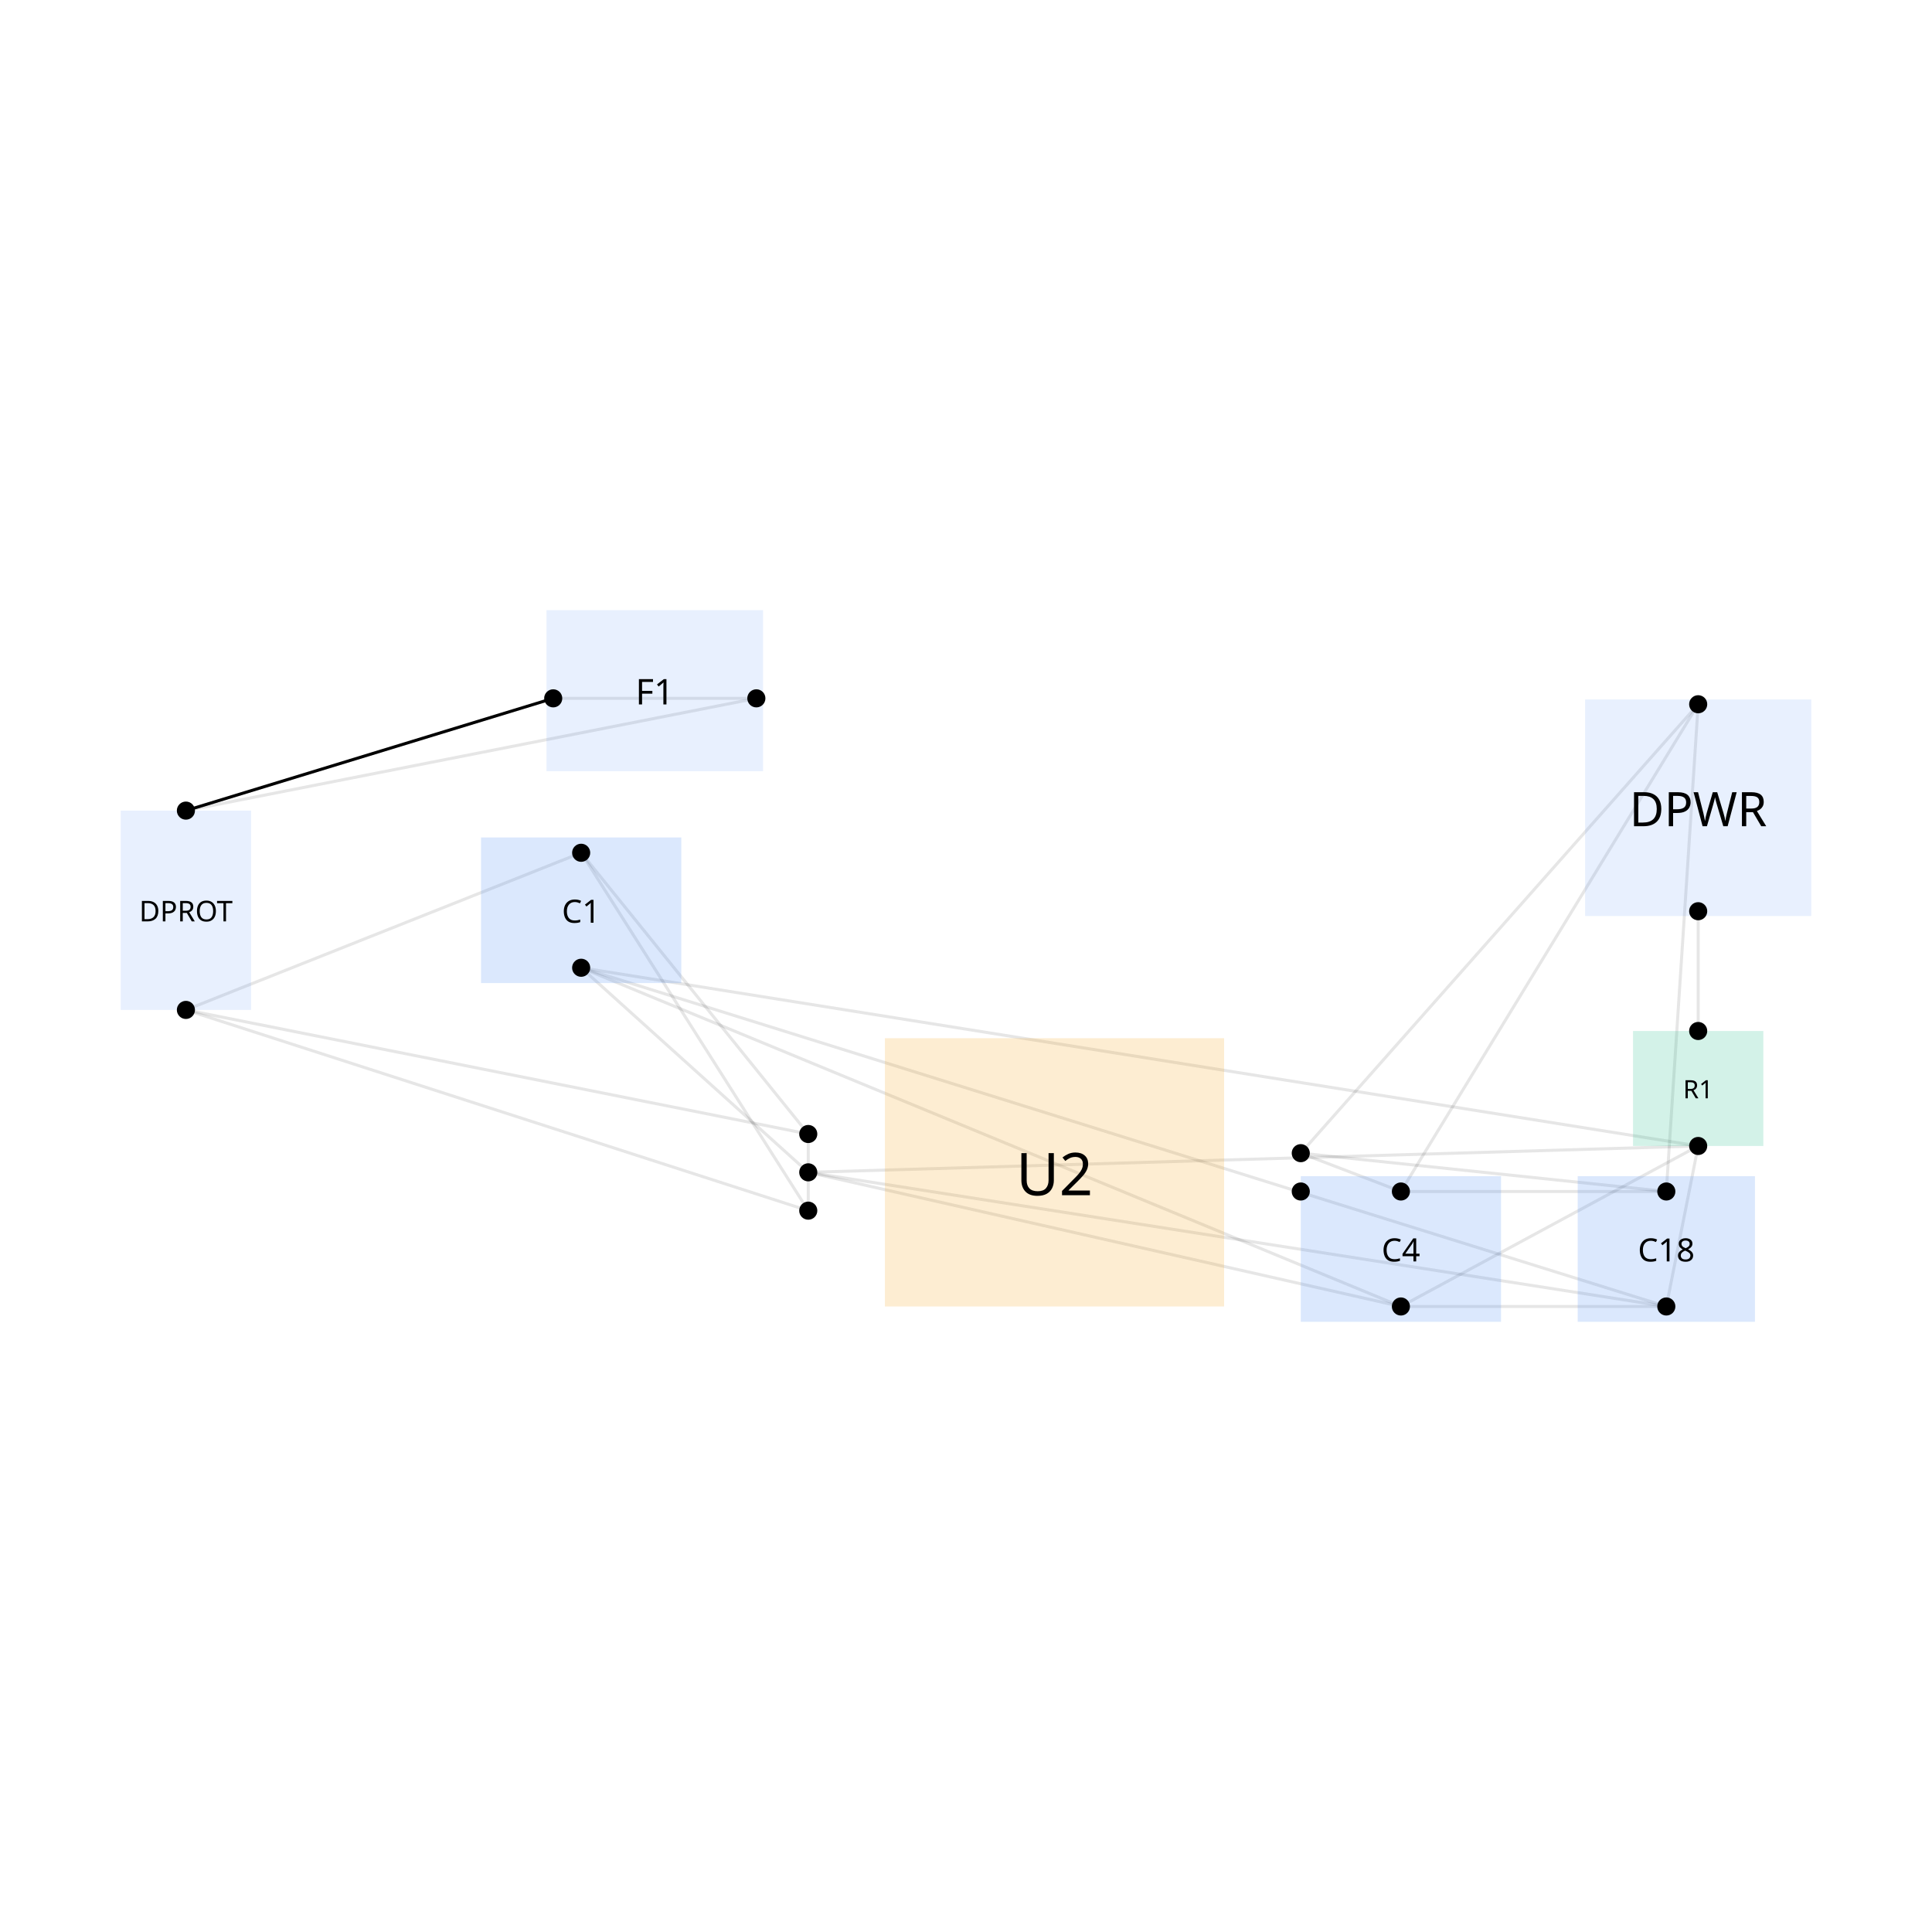
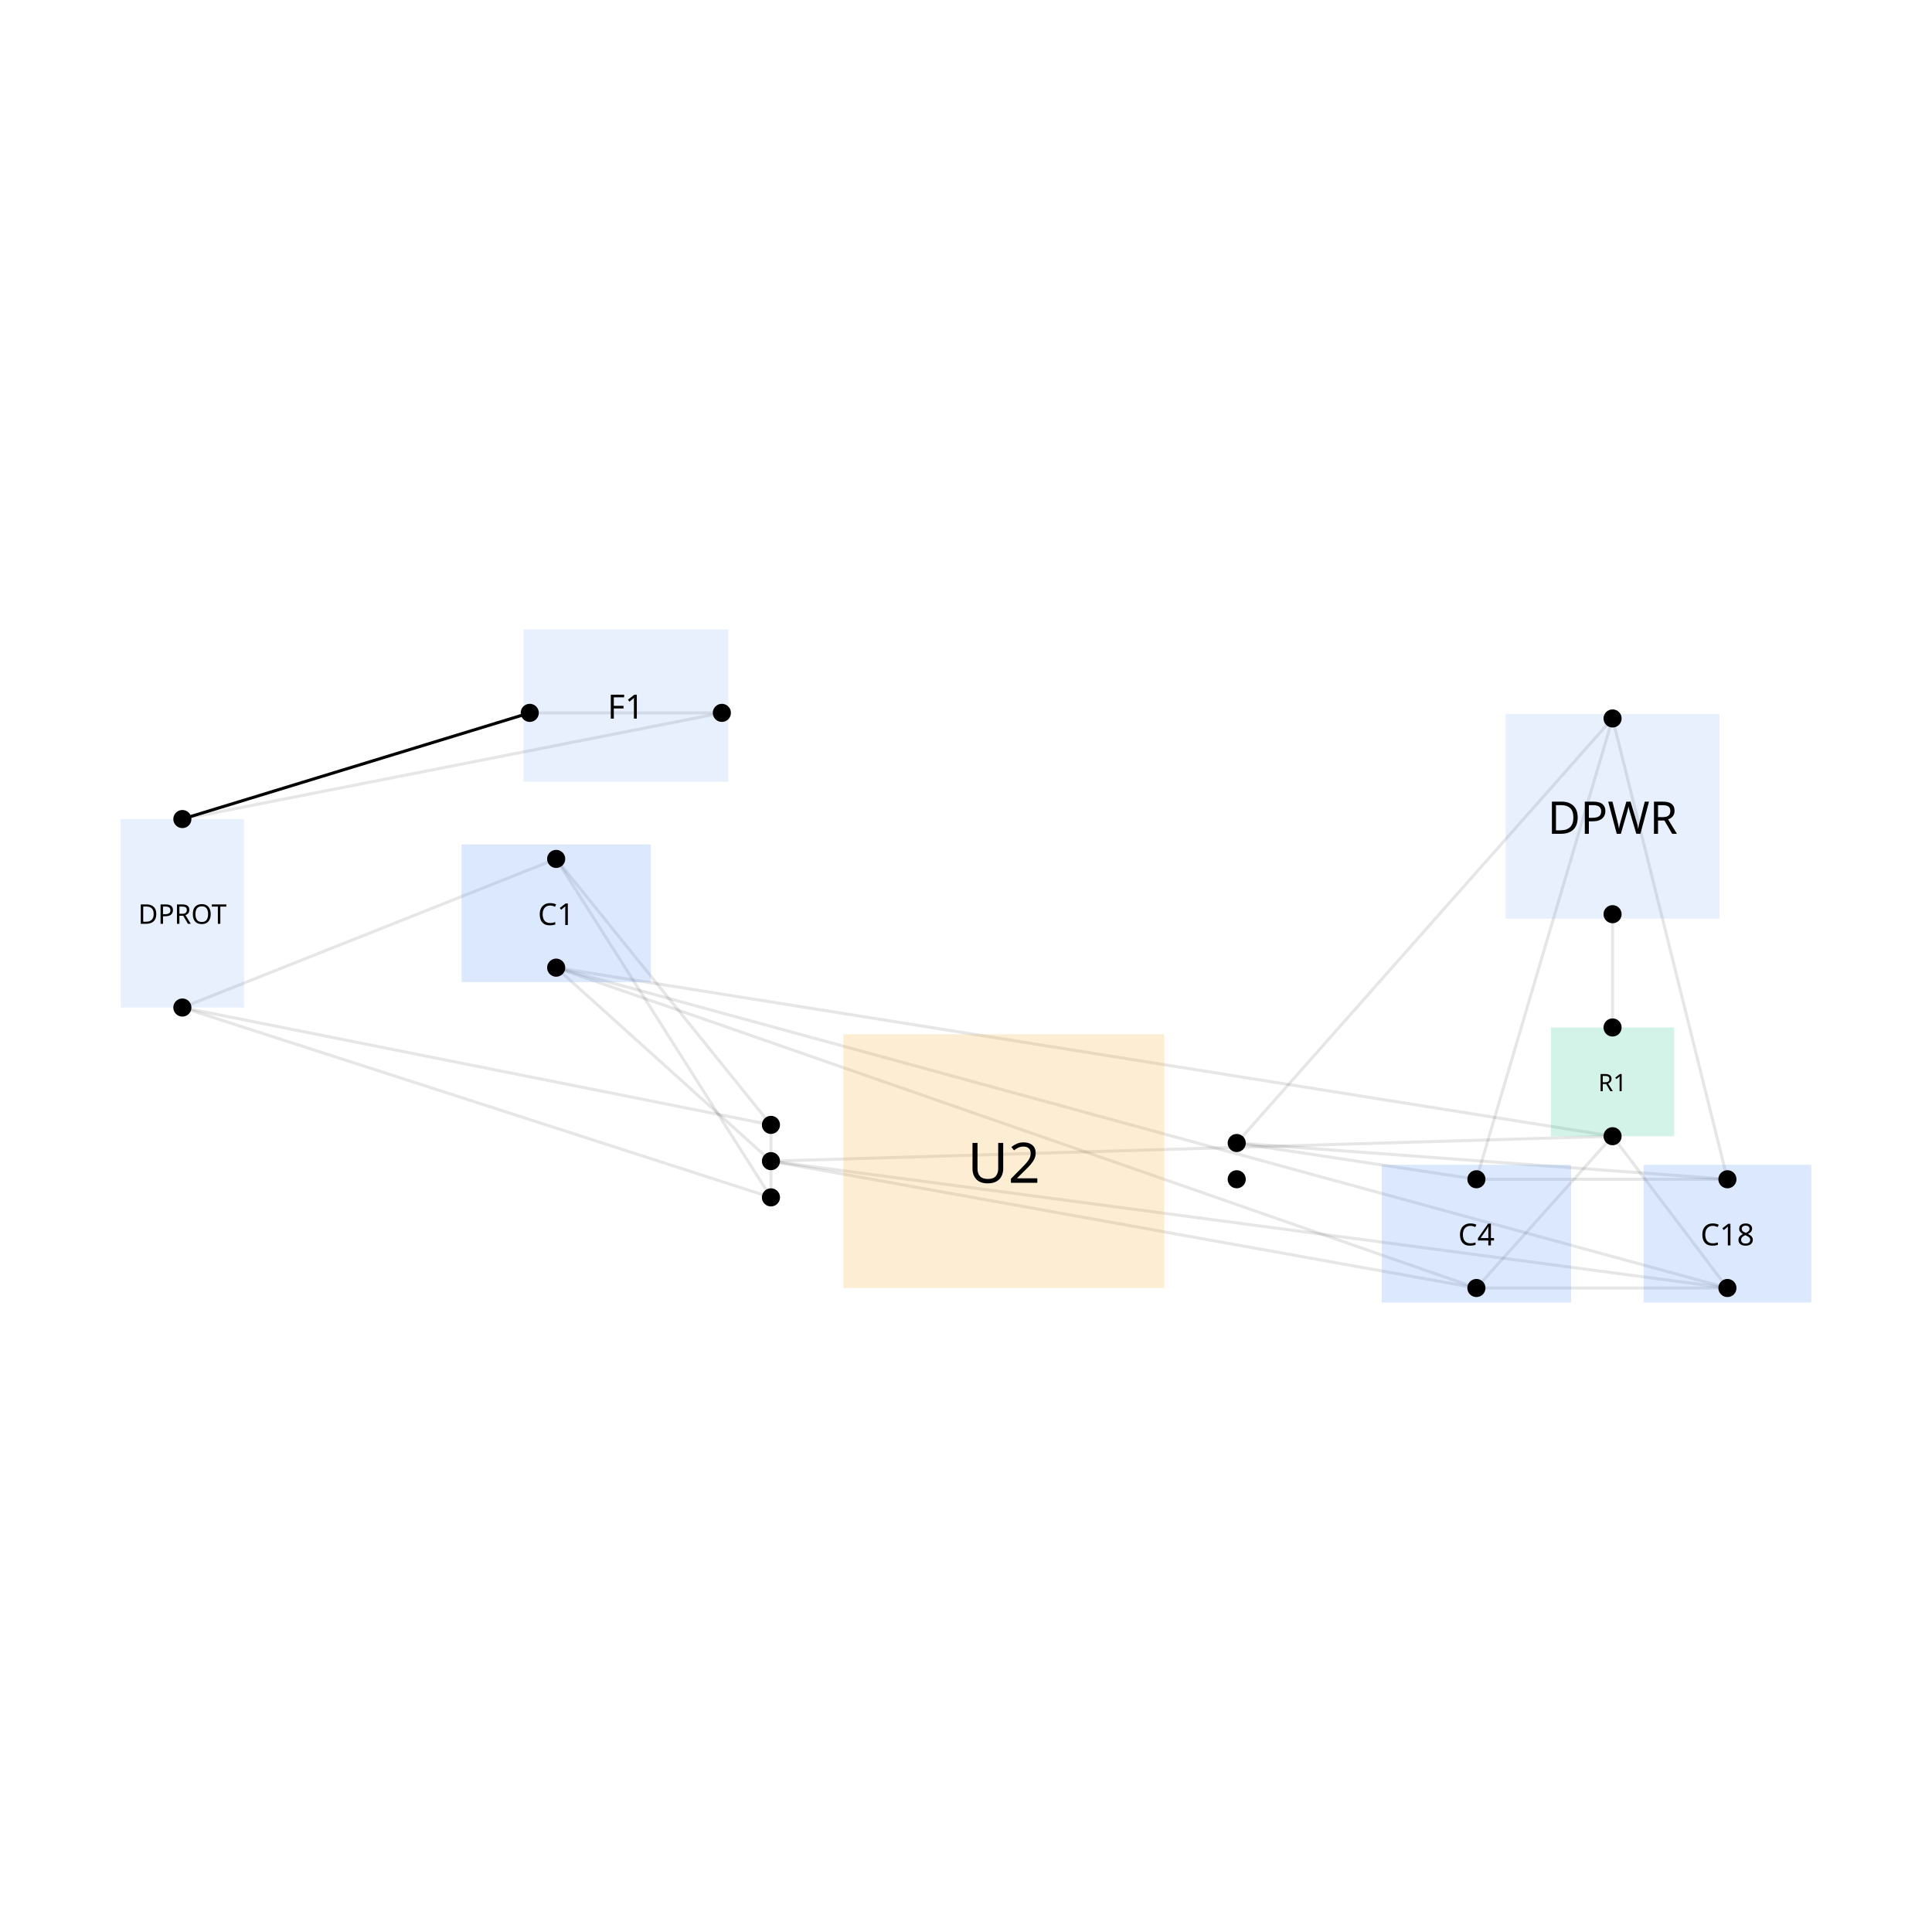
<svg xmlns="http://www.w3.org/2000/svg" width="640" height="640" viewBox="0 0 640 640">
  <rect width="100%" height="100%" fill="white" />
  <g>
-     <polyline data-points="-4.532499999999999,1.8875000000000002 -1.5558333333333325,2.473333333333333" data-type="line" data-label="" points="61.584,268.526 250.552,231.335" fill="none" stroke="rgba(0,0,0,0.1)" stroke-width="1px" />
+     <polyline data-points="-4.532499999999999,1.8875000000000002 -1.5558333333333325,2.473333333333333" data-type="line" data-label="" points="60.413,271.32 239.124,236.148" fill="none" stroke="rgba(0,0,0,0.1)" stroke-width="1px" />
  </g>
  <g>
-     <polyline data-points="-4.532499999999999,1.8875000000000002 -2.615833333333333,2.473333333333333" data-type="line" data-label="" points="61.584,268.526 183.26,231.335" fill="none" stroke="rgba(0,0,0,0.1)" stroke-width="1px" />
+     <polyline data-points="-4.532499999999999,1.8875000000000002 -2.615833333333333,2.473333333333333" data-type="line" data-label="" points="60.413,271.32 175.485,236.148" fill="none" stroke="rgba(0,0,0,0.1)" stroke-width="1px" />
  </g>
  <g>
-     <polyline data-points="-1.5558333333333325,2.473333333333333 -2.615833333333333,2.473333333333333" data-type="line" data-label="" points="250.552,231.335 183.26,231.335" fill="none" stroke="rgba(0,0,0,0.1)" stroke-width="1px" />
+     <polyline data-points="-1.5558333333333325,2.473333333333333 -2.615833333333333,2.473333333333333" data-type="line" data-label="" points="239.124,236.148 175.485,236.148" fill="none" stroke="rgba(0,0,0,0.1)" stroke-width="1px" />
  </g>
  <g>
-     <polyline data-points="-4.532499999999999,0.8475000000000001 -1.2850000000000001,0.2" data-type="line" data-label="" points="61.584,334.548 267.746,375.653" fill="none" stroke="rgba(0,0,0,0.1)" stroke-width="1px" />
+     <polyline data-points="-4.532499999999999,0.8475000000000001 -1.2850000000000001,0.2" data-type="line" data-label="" points="60.413,333.759 255.385,372.633" fill="none" stroke="rgba(0,0,0,0.1)" stroke-width="1px" />
  </g>
  <g>
-     <polyline data-points="-4.532499999999999,0.8475000000000001 -1.2850000000000001,-0.2" data-type="line" data-label="" points="61.584,334.548 267.746,401.047" fill="none" stroke="rgba(0,0,0,0.1)" stroke-width="1px" />
+     <polyline data-points="-4.532499999999999,0.8475000000000001 -1.2850000000000001,-0.2" data-type="line" data-label="" points="60.413,333.759 255.385,396.648" fill="none" stroke="rgba(0,0,0,0.1)" stroke-width="1px" />
  </g>
  <g>
-     <polyline data-points="-4.532499999999999,0.8475000000000001 -2.469999999999999,1.6675000000000002" data-type="line" data-label="" points="61.584,334.548 192.518,282.492" fill="none" stroke="rgba(0,0,0,0.1)" stroke-width="1px" />
+     <polyline data-points="-4.532499999999999,0.8475000000000001 -2.469999999999999,1.6675000000000002" data-type="line" data-label="" points="60.413,333.759 184.24,284.528" fill="none" stroke="rgba(0,0,0,0.1)" stroke-width="1px" />
  </g>
  <g>
-     <polyline data-points="-1.2850000000000001,0.2 -1.2850000000000001,-0.2" data-type="line" data-label="" points="267.746,375.653 267.746,401.047" fill="none" stroke="rgba(0,0,0,0.1)" stroke-width="1px" />
+     <polyline data-points="-1.2850000000000001,0.2 -1.2850000000000001,-0.2" data-type="line" data-label="" points="255.385,372.633 255.385,396.648" fill="none" stroke="rgba(0,0,0,0.1)" stroke-width="1px" />
  </g>
  <g>
-     <polyline data-points="-1.2850000000000001,0.2 -2.469999999999999,1.6675000000000002" data-type="line" data-label="" points="267.746,375.653 192.518,282.492" fill="none" stroke="rgba(0,0,0,0.1)" stroke-width="1px" />
+     <polyline data-points="-1.2850000000000001,0.2 -2.469999999999999,1.6675000000000002" data-type="line" data-label="" points="255.385,372.633 184.24,284.528" fill="none" stroke="rgba(0,0,0,0.1)" stroke-width="1px" />
  </g>
  <g>
-     <polyline data-points="-1.2850000000000001,-0.2 -2.469999999999999,1.6675000000000002" data-type="line" data-label="" points="267.746,401.047 192.518,282.492" fill="none" stroke="rgba(0,0,0,0.1)" stroke-width="1px" />
+     <polyline data-points="-1.2850000000000001,-0.2 -2.469999999999999,1.6675000000000002" data-type="line" data-label="" points="255.385,396.648 184.24,284.528" fill="none" stroke="rgba(0,0,0,0.1)" stroke-width="1px" />
  </g>
  <g>
-     <polyline data-points="-1.2850000000000001,0 -2.469999999999999,1.0675000000000001" data-type="line" data-label="" points="267.746,388.35 192.518,320.582" fill="none" stroke="rgba(0,0,0,0.1)" stroke-width="1px" />
+     <polyline data-points="-1.2850000000000001,0 -2.469999999999999,1.0675000000000001" data-type="line" data-label="" points="255.385,384.64 184.24,320.55" fill="none" stroke="rgba(0,0,0,0.1)" stroke-width="1px" />
  </g>
  <g>
-     <polyline data-points="-1.2850000000000001,0 1.8075,-0.7" data-type="line" data-label="" points="267.746,388.35 464.067,432.788" fill="none" stroke="rgba(0,0,0,0.1)" stroke-width="1px" />
+     <polyline data-points="-1.2850000000000001,0 2.6075,-0.7" data-type="line" data-label="" points="255.385,384.64 489.081,426.667" fill="none" stroke="rgba(0,0,0,0.1)" stroke-width="1px" />
  </g>
  <g>
-     <polyline data-points="-1.2850000000000001,0 3.35875,0.13749999999999934" data-type="line" data-label="" points="267.746,388.35 562.545,379.621" fill="none" stroke="rgba(0,0,0,0.1)" stroke-width="1px" />
+     <polyline data-points="-1.2850000000000001,0 3.35875,0.13749999999999934" data-type="line" data-label="" points="255.385,384.64 534.184,376.385" fill="none" stroke="rgba(0,0,0,0.1)" stroke-width="1px" />
  </g>
  <g>
-     <polyline data-points="-1.2850000000000001,0 3.1925,-0.7" data-type="line" data-label="" points="267.746,388.35 551.991,432.788" fill="none" stroke="rgba(0,0,0,0.1)" stroke-width="1px" />
+     <polyline data-points="-1.2850000000000001,0 3.9924999999999997,-0.7" data-type="line" data-label="" points="255.385,384.64 572.233,426.667" fill="none" stroke="rgba(0,0,0,0.1)" stroke-width="1px" />
  </g>
  <g>
-     <polyline data-points="-2.469999999999999,1.0675000000000001 1.8075,-0.7" data-type="line" data-label="" points="192.518,320.582 464.067,432.788" fill="none" stroke="rgba(0,0,0,0.1)" stroke-width="1px" />
+     <polyline data-points="-2.469999999999999,1.0675000000000001 2.6075,-0.7" data-type="line" data-label="" points="184.24,320.55 489.081,426.667" fill="none" stroke="rgba(0,0,0,0.1)" stroke-width="1px" />
  </g>
  <g>
-     <polyline data-points="-2.469999999999999,1.0675000000000001 3.35875,0.13749999999999934" data-type="line" data-label="" points="192.518,320.582 562.545,379.621" fill="none" stroke="rgba(0,0,0,0.1)" stroke-width="1px" />
+     <polyline data-points="-2.469999999999999,1.0675000000000001 3.35875,0.13749999999999934" data-type="line" data-label="" points="184.24,320.55 534.184,376.385" fill="none" stroke="rgba(0,0,0,0.1)" stroke-width="1px" />
  </g>
  <g>
-     <polyline data-points="-2.469999999999999,1.0675000000000001 3.1925,-0.7" data-type="line" data-label="" points="192.518,320.582 551.991,432.788" fill="none" stroke="rgba(0,0,0,0.1)" stroke-width="1px" />
+     <polyline data-points="-2.469999999999999,1.0675000000000001 3.9924999999999997,-0.7" data-type="line" data-label="" points="184.24,320.55 572.233,426.667" fill="none" stroke="rgba(0,0,0,0.1)" stroke-width="1px" />
  </g>
  <g>
-     <polyline data-points="1.8075,-0.7 3.35875,0.13749999999999934" data-type="line" data-label="" points="464.067,432.788 562.545,379.621" fill="none" stroke="rgba(0,0,0,0.1)" stroke-width="1px" />
+     <polyline data-points="2.6075,-0.7 3.35875,0.13749999999999934" data-type="line" data-label="" points="489.081,426.667 534.184,376.385" fill="none" stroke="rgba(0,0,0,0.1)" stroke-width="1px" />
  </g>
  <g>
-     <polyline data-points="1.8075,-0.7 3.1925,-0.7" data-type="line" data-label="" points="464.067,432.788 551.991,432.788" fill="none" stroke="rgba(0,0,0,0.1)" stroke-width="1px" />
+     <polyline data-points="2.6075,-0.7 3.9924999999999997,-0.7" data-type="line" data-label="" points="489.081,426.667 572.233,426.667" fill="none" stroke="rgba(0,0,0,0.1)" stroke-width="1px" />
  </g>
  <g>
-     <polyline data-points="3.35875,0.13749999999999934 3.1925,-0.7" data-type="line" data-label="" points="562.545,379.621 551.991,432.788" fill="none" stroke="rgba(0,0,0,0.1)" stroke-width="1px" />
+     <polyline data-points="3.35875,0.13749999999999934 3.9924999999999997,-0.7" data-type="line" data-label="" points="534.184,376.385 572.233,426.667" fill="none" stroke="rgba(0,0,0,0.1)" stroke-width="1px" />
  </g>
  <g>
-     <polyline data-points="1.2850000000000001,0.1 1.8075,-0.09999999999999992" data-type="line" data-label="" points="430.897,382.002 464.067,394.698" fill="none" stroke="rgba(0,0,0,0.1)" stroke-width="1px" />
+     <polyline data-points="1.2850000000000001,0.1 2.6075,-0.09999999999999992" data-type="line" data-label="" points="409.681,378.637 489.081,390.644" fill="none" stroke="rgba(0,0,0,0.1)" stroke-width="1px" />
  </g>
  <g>
-     <polyline data-points="1.2850000000000001,0.1 3.35875,2.4424999999999994" data-type="line" data-label="" points="430.897,382.002 562.545,233.293" fill="none" stroke="rgba(0,0,0,0.1)" stroke-width="1px" />
+     <polyline data-points="1.2850000000000001,0.1 3.35875,2.4424999999999994" data-type="line" data-label="" points="409.681,378.637 534.184,237.999" fill="none" stroke="rgba(0,0,0,0.1)" stroke-width="1px" />
  </g>
  <g>
-     <polyline data-points="1.2850000000000001,0.1 3.1925,-0.09999999999999992" data-type="line" data-label="" points="430.897,382.002 551.991,394.698" fill="none" stroke="rgba(0,0,0,0.1)" stroke-width="1px" />
+     <polyline data-points="1.2850000000000001,0.1 3.9924999999999997,-0.09999999999999992" data-type="line" data-label="" points="409.681,378.637 572.233,390.644" fill="none" stroke="rgba(0,0,0,0.1)" stroke-width="1px" />
  </g>
  <g>
-     <polyline data-points="1.8075,-0.09999999999999992 3.35875,2.4424999999999994" data-type="line" data-label="" points="464.067,394.698 562.545,233.293" fill="none" stroke="rgba(0,0,0,0.1)" stroke-width="1px" />
+     <polyline data-points="2.6075,-0.09999999999999992 3.35875,2.4424999999999994" data-type="line" data-label="" points="489.081,390.644 534.184,237.999" fill="none" stroke="rgba(0,0,0,0.1)" stroke-width="1px" />
  </g>
  <g>
-     <polyline data-points="1.8075,-0.09999999999999992 3.1925,-0.09999999999999992" data-type="line" data-label="" points="464.067,394.698 551.991,394.698" fill="none" stroke="rgba(0,0,0,0.1)" stroke-width="1px" />
+     <polyline data-points="2.6075,-0.09999999999999992 3.9924999999999997,-0.09999999999999992" data-type="line" data-label="" points="489.081,390.644 572.233,390.644" fill="none" stroke="rgba(0,0,0,0.1)" stroke-width="1px" />
  </g>
  <g>
-     <polyline data-points="3.35875,2.4424999999999994 3.1925,-0.09999999999999992" data-type="line" data-label="" points="562.545,233.293 551.991,394.698" fill="none" stroke="rgba(0,0,0,0.1)" stroke-width="1px" />
+     <polyline data-points="3.35875,2.4424999999999994 3.9924999999999997,-0.09999999999999992" data-type="line" data-label="" points="534.184,237.999 572.233,390.644" fill="none" stroke="rgba(0,0,0,0.1)" stroke-width="1px" />
  </g>
  <g>
-     <polyline data-points="3.35875,1.3624999999999994 3.35875,0.7374999999999994" data-type="line" data-label="" points="562.545,301.854 562.545,341.531" fill="none" stroke="rgba(0,0,0,0.1)" stroke-width="1px" />
+     <polyline data-points="3.35875,1.3624999999999994 3.35875,0.7374999999999994" data-type="line" data-label="" points="534.184,302.839 534.184,340.363" fill="none" stroke="rgba(0,0,0,0.1)" stroke-width="1px" />
  </g>
  <g>
-     <polyline data-points="-2.615833333333333,2.473333333333333 -4.532499999999999,1.8875000000000002" data-type="line" data-label="" points="183.26,231.335 61.584,268.526" fill="none" stroke="black" stroke-width="1px" />
+     <polyline data-points="-2.615833333333333,2.473333333333333 -4.532499999999999,1.8875000000000002" data-type="line" data-label="" points="175.485,236.148 60.413,271.32" fill="none" stroke="black" stroke-width="1px" />
  </g>
  <g>
-     <rect data-type="rect" data-label="DPROT" data-x="-4.532499999999999" data-y="1.3675000000000002" x="40" y="268.526" width="43.168" height="66.022" fill="rgba(59, 130, 246, 0.12)" stroke="none" stroke-width="0.016" />
+     <rect data-type="rect" data-label="DPROT" data-x="-4.532499999999999" data-y="1.3675000000000002" x="40" y="271.32" width="40.826" height="62.439" fill="rgba(59, 130, 246, 0.12)" stroke="none" stroke-width="0.017" />
  </g>
  <g>
-     <rect data-type="rect" data-label="F1" data-x="-2.0858333333333325" data-y="2.513333333333333" x="181.038" y="202.133" width="71.736" height="53.326" fill="rgba(59, 130, 246, 0.12)" stroke="none" stroke-width="0.016" />
+     <rect data-type="rect" data-label="F1" data-x="-2.0858333333333325" data-y="2.513333333333333" x="173.383" y="208.53" width="67.842" height="50.432" fill="rgba(59, 130, 246, 0.12)" stroke="none" stroke-width="0.017" />
  </g>
  <g>
-     <rect data-type="rect" data-label="U2" data-x="0" data-y="0" x="293.139" y="343.912" width="112.365" height="88.876" fill="rgba(245, 158, 11, 0.18)" stroke="none" stroke-width="0.016" />
+     <rect data-type="rect" data-label="U2" data-x="0" data-y="0" x="279.4" y="342.614" width="106.266" height="84.053" fill="rgba(245, 158, 11, 0.18)" stroke="none" stroke-width="0.017" />
  </g>
  <g>
-     <rect data-type="rect" data-label="C1" data-x="-2.469999999999999" data-y="1.3675000000000002" x="159.348" y="277.413" width="66.34" height="48.247" fill="rgba(59, 130, 246, 0.18)" stroke="none" stroke-width="0.016" />
+     <rect data-type="rect" data-label="C1" data-x="-2.469999999999999" data-y="1.3675000000000002" x="152.871" y="279.725" width="62.739" height="45.629" fill="rgba(59, 130, 246, 0.18)" stroke="none" stroke-width="0.017" />
  </g>
  <g>
-     <rect data-type="rect" data-label="C4" data-x="1.8075" data-y="-0.3999999999999999" x="430.897" y="389.62" width="66.34" height="48.247" fill="rgba(59, 130, 246, 0.18)" stroke="none" stroke-width="0.016" />
+     <rect data-type="rect" data-label="C4" data-x="2.6075" data-y="-0.3999999999999999" x="457.711" y="385.841" width="62.739" height="45.629" fill="rgba(59, 130, 246, 0.18)" stroke="none" stroke-width="0.017" />
  </g>
  <g>
-     <rect data-type="rect" data-label="DPWR" data-x="3.35875" data-y="1.9024999999999994" x="525.09" y="231.706" width="74.91" height="71.736" fill="rgba(59, 130, 246, 0.12)" stroke="none" stroke-width="0.016" />
+     <rect data-type="rect" data-label="DPWR" data-x="3.35875" data-y="1.9024999999999994" x="498.762" y="236.498" width="70.844" height="67.842" fill="rgba(59, 130, 246, 0.12)" stroke="none" stroke-width="0.017" />
  </g>
  <g>
-     <rect data-type="rect" data-label="R1" data-x="3.35875" data-y="0.43749999999999933" x="540.961" y="341.531" width="43.168" height="38.09" fill="rgba(16, 185, 129, 0.18)" stroke="none" stroke-width="0.016" />
+     <rect data-type="rect" data-label="R1" data-x="3.35875" data-y="0.43749999999999933" x="513.771" y="340.363" width="40.826" height="36.023" fill="rgba(16, 185, 129, 0.18)" stroke="none" stroke-width="0.017" />
  </g>
  <g>
-     <rect data-type="rect" data-label="C18" data-x="3.1925" data-y="-0.3999999999999999" x="522.63" y="389.62" width="58.722" height="48.247" fill="rgba(59, 130, 246, 0.18)" stroke="none" stroke-width="0.016" />
+     <rect data-type="rect" data-label="C18" data-x="3.9924999999999997" data-y="-0.3999999999999999" x="544.465" y="385.841" width="55.535" height="45.629" fill="rgba(59, 130, 246, 0.18)" stroke="none" stroke-width="0.017" />
  </g>
-   <text data-type="text" data-label="DPROT" data-x="-4.532499999999999" data-y="1.3675000000000002" x="61.584" y="301.537" fill="black" font-size="9.497" font-family="sans-serif" text-anchor="middle" dominant-baseline="central">DPROT</text>
-   <text data-type="text" data-label="F1" data-x="-2.0858333333333325" data-y="2.513333333333333" x="216.906" y="228.796" fill="black" font-size="11.732" font-family="sans-serif" text-anchor="middle" dominant-baseline="central">F1</text>
-   <text data-type="text" data-label="U2" data-x="0" data-y="0" x="349.321" y="388.35" fill="black" font-size="19.553" font-family="sans-serif" text-anchor="middle" dominant-baseline="central">U2</text>
-   <text data-type="text" data-label="C1" data-x="-2.469999999999999" data-y="1.3675000000000002" x="192.518" y="301.537" fill="black" font-size="10.614" font-family="sans-serif" text-anchor="middle" dominant-baseline="central">C1</text>
-   <text data-type="text" data-label="C4" data-x="1.8075" data-y="-0.3999999999999999" x="464.067" y="413.743" fill="black" font-size="10.614" font-family="sans-serif" text-anchor="middle" dominant-baseline="central">C4</text>
-   <text data-type="text" data-label="DPWR" data-x="3.35875" data-y="1.9024999999999994" x="562.545" y="267.574" fill="black" font-size="15.782" font-family="sans-serif" text-anchor="middle" dominant-baseline="central">DPWR</text>
-   <text data-type="text" data-label="R1" data-x="3.35875" data-y="0.43749999999999933" x="562.545" y="360.576" fill="black" font-size="8.38" font-family="sans-serif" text-anchor="middle" dominant-baseline="central">R1</text>
-   <text data-type="text" data-label="C18" data-x="3.1925" data-y="-0.3999999999999999" x="551.991" y="413.743" fill="black" font-size="10.614" font-family="sans-serif" text-anchor="middle" dominant-baseline="central">C18</text>
+   <text data-type="text" data-label="DPROT" data-x="-4.532499999999999" data-y="1.3675000000000002" x="60.413" y="302.539" fill="black" font-size="8.982" font-family="sans-serif" text-anchor="middle" dominant-baseline="central">DPROT</text>
+   <text data-type="text" data-label="F1" data-x="-2.0858333333333325" data-y="2.513333333333333" x="207.305" y="233.746" fill="black" font-size="11.095" font-family="sans-serif" text-anchor="middle" dominant-baseline="central">F1</text>
+   <text data-type="text" data-label="U2" data-x="0" data-y="0" x="332.533" y="384.64" fill="black" font-size="18.492" font-family="sans-serif" text-anchor="middle" dominant-baseline="central">U2</text>
+   <text data-type="text" data-label="C1" data-x="-2.469999999999999" data-y="1.3675000000000002" x="184.24" y="302.539" fill="black" font-size="10.038" font-family="sans-serif" text-anchor="middle" dominant-baseline="central">C1</text>
+   <text data-type="text" data-label="C4" data-x="2.6075" data-y="-0.3999999999999999" x="489.081" y="408.655" fill="black" font-size="10.038" font-family="sans-serif" text-anchor="middle" dominant-baseline="central">C4</text>
+   <text data-type="text" data-label="DPWR" data-x="3.35875" data-y="1.9024999999999994" x="534.184" y="270.419" fill="black" font-size="14.925" font-family="sans-serif" text-anchor="middle" dominant-baseline="central">DPWR</text>
+   <text data-type="text" data-label="R1" data-x="3.35875" data-y="0.43749999999999933" x="534.184" y="358.374" fill="black" font-size="7.925" font-family="sans-serif" text-anchor="middle" dominant-baseline="central">R1</text>
+   <text data-type="text" data-label="C18" data-x="3.9924999999999997" data-y="-0.3999999999999999" x="572.233" y="408.655" fill="black" font-size="10.038" font-family="sans-serif" text-anchor="middle" dominant-baseline="central">C18</text>
  <g>
-     <circle data-type="point" data-label="DPROT.1 (unnamedsubcircuitsubcircuit_source_group_0_connectivity_net0)" data-x="-4.532499999999999" data-y="1.8875000000000002" cx="61.584" cy="268.526" r="3" fill="black" />
+     <circle data-type="point" data-label="DPROT.1 (unnamedsubcircuitsubcircuit_source_group_0_connectivity_net0)" data-x="-4.532499999999999" data-y="1.8875000000000002" cx="60.413" cy="271.32" r="3" fill="black" />
  </g>
  <g>
-     <circle data-type="point" data-label="DPROT.2 (unnamedsubcircuitsubcircuit_source_group_0_connectivity_net1)" data-x="-4.532499999999999" data-y="0.8475000000000001" cx="61.584" cy="334.548" r="3" fill="black" />
+     <circle data-type="point" data-label="DPROT.2 (unnamedsubcircuitsubcircuit_source_group_0_connectivity_net1)" data-x="-4.532499999999999" data-y="0.8475000000000001" cx="60.413" cy="333.759" r="3" fill="black" />
  </g>
  <g>
-     <circle data-type="point" data-label="F1.1 (unnamedsubcircuitsubcircuit_source_group_0_connectivity_net0)" data-x="-1.5558333333333325" data-y="2.473333333333333" cx="250.552" cy="231.335" r="3" fill="black" />
+     <circle data-type="point" data-label="F1.1 (unnamedsubcircuitsubcircuit_source_group_0_connectivity_net0)" data-x="-1.5558333333333325" data-y="2.473333333333333" cx="239.124" cy="236.148" r="3" fill="black" />
  </g>
  <g>
-     <circle data-type="point" data-label="F1.2 (unnamedsubcircuitsubcircuit_source_group_0_connectivity_net0)" data-x="-2.615833333333333" data-y="2.473333333333333" cx="183.26" cy="231.335" r="3" fill="black" />
+     <circle data-type="point" data-label="F1.2 (unnamedsubcircuitsubcircuit_source_group_0_connectivity_net0)" data-x="-2.615833333333333" data-y="2.473333333333333" cx="175.485" cy="236.148" r="3" fill="black" />
  </g>
  <g>
-     <circle data-type="point" data-label="U2.1 (unnamedsubcircuitsubcircuit_source_group_0_connectivity_net1)" data-x="-1.2850000000000001" data-y="0.2" cx="267.746" cy="375.653" r="3" fill="black" />
+     <circle data-type="point" data-label="U2.1 (unnamedsubcircuitsubcircuit_source_group_0_connectivity_net1)" data-x="-1.2850000000000001" data-y="0.2" cx="255.385" cy="372.633" r="3" fill="black" />
  </g>
  <g>
-     <circle data-type="point" data-label="U2.2 (unnamedsubcircuitsubcircuit_source_group_0_connectivity_net3)" data-x="-1.2850000000000001" data-y="0" cx="267.746" cy="388.35" r="3" fill="black" />
+     <circle data-type="point" data-label="U2.2 (unnamedsubcircuitsubcircuit_source_group_0_connectivity_net3)" data-x="-1.2850000000000001" data-y="0" cx="255.385" cy="384.64" r="3" fill="black" />
  </g>
  <g>
-     <circle data-type="point" data-label="U2.3 (unnamedsubcircuitsubcircuit_source_group_0_connectivity_net1)" data-x="-1.2850000000000001" data-y="-0.2" cx="267.746" cy="401.047" r="3" fill="black" />
+     <circle data-type="point" data-label="U2.3 (unnamedsubcircuitsubcircuit_source_group_0_connectivity_net1)" data-x="-1.2850000000000001" data-y="-0.2" cx="255.385" cy="396.648" r="3" fill="black" />
  </g>
  <g>
-     <circle data-type="point" data-label="U2.4" data-x="1.2850000000000001" data-y="-0.1" cx="430.897" cy="394.698" r="3" fill="black" />
+     <circle data-type="point" data-label="U2.4" data-x="1.2850000000000001" data-y="-0.1" cx="409.681" cy="390.644" r="3" fill="black" />
  </g>
  <g>
-     <circle data-type="point" data-label="U2.5 (unnamedsubcircuitsubcircuit_source_group_0_connectivity_net2)" data-x="1.2850000000000001" data-y="0.1" cx="430.897" cy="382.002" r="3" fill="black" />
+     <circle data-type="point" data-label="U2.5 (unnamedsubcircuitsubcircuit_source_group_0_connectivity_net2)" data-x="1.2850000000000001" data-y="0.1" cx="409.681" cy="378.637" r="3" fill="black" />
  </g>
  <g>
-     <circle data-type="point" data-label="C1.1 (unnamedsubcircuitsubcircuit_source_group_0_connectivity_net1)" data-x="-2.469999999999999" data-y="1.6675000000000002" cx="192.518" cy="282.492" r="3" fill="black" />
+     <circle data-type="point" data-label="C1.1 (unnamedsubcircuitsubcircuit_source_group_0_connectivity_net1)" data-x="-2.469999999999999" data-y="1.6675000000000002" cx="184.24" cy="284.528" r="3" fill="black" />
  </g>
  <g>
-     <circle data-type="point" data-label="C1.2 (unnamedsubcircuitsubcircuit_source_group_0_connectivity_net3)" data-x="-2.469999999999999" data-y="1.0675000000000001" cx="192.518" cy="320.582" r="3" fill="black" />
+     <circle data-type="point" data-label="C1.2 (unnamedsubcircuitsubcircuit_source_group_0_connectivity_net3)" data-x="-2.469999999999999" data-y="1.0675000000000001" cx="184.24" cy="320.55" r="3" fill="black" />
  </g>
  <g>
-     <circle data-type="point" data-label="C4.1 (unnamedsubcircuitsubcircuit_source_group_0_connectivity_net2)" data-x="1.8075" data-y="-0.09999999999999992" cx="464.067" cy="394.698" r="3" fill="black" />
+     <circle data-type="point" data-label="C4.1 (unnamedsubcircuitsubcircuit_source_group_0_connectivity_net2)" data-x="2.6075" data-y="-0.09999999999999992" cx="489.081" cy="390.644" r="3" fill="black" />
  </g>
  <g>
-     <circle data-type="point" data-label="C4.2 (unnamedsubcircuitsubcircuit_source_group_0_connectivity_net3)" data-x="1.8075" data-y="-0.7" cx="464.067" cy="432.788" r="3" fill="black" />
+     <circle data-type="point" data-label="C4.2 (unnamedsubcircuitsubcircuit_source_group_0_connectivity_net3)" data-x="2.6075" data-y="-0.7" cx="489.081" cy="426.667" r="3" fill="black" />
  </g>
  <g>
-     <circle data-type="point" data-label="DPWR.1 (unnamedsubcircuitsubcircuit_source_group_0_connectivity_net2)" data-x="3.35875" data-y="2.4424999999999994" cx="562.545" cy="233.293" r="3" fill="black" />
+     <circle data-type="point" data-label="DPWR.1 (unnamedsubcircuitsubcircuit_source_group_0_connectivity_net2)" data-x="3.35875" data-y="2.4424999999999994" cx="534.184" cy="237.999" r="3" fill="black" />
  </g>
  <g>
-     <circle data-type="point" data-label="DPWR.2 (unnamedsubcircuitsubcircuit_source_group_0_connectivity_net4)" data-x="3.35875" data-y="1.3624999999999994" cx="562.545" cy="301.854" r="3" fill="black" />
+     <circle data-type="point" data-label="DPWR.2 (unnamedsubcircuitsubcircuit_source_group_0_connectivity_net4)" data-x="3.35875" data-y="1.3624999999999994" cx="534.184" cy="302.839" r="3" fill="black" />
  </g>
  <g>
-     <circle data-type="point" data-label="R1.1 (unnamedsubcircuitsubcircuit_source_group_0_connectivity_net4)" data-x="3.35875" data-y="0.7374999999999994" cx="562.545" cy="341.531" r="3" fill="black" />
+     <circle data-type="point" data-label="R1.1 (unnamedsubcircuitsubcircuit_source_group_0_connectivity_net4)" data-x="3.35875" data-y="0.7374999999999994" cx="534.184" cy="340.363" r="3" fill="black" />
  </g>
  <g>
-     <circle data-type="point" data-label="R1.2 (unnamedsubcircuitsubcircuit_source_group_0_connectivity_net3)" data-x="3.35875" data-y="0.13749999999999934" cx="562.545" cy="379.621" r="3" fill="black" />
+     <circle data-type="point" data-label="R1.2 (unnamedsubcircuitsubcircuit_source_group_0_connectivity_net3)" data-x="3.35875" data-y="0.13749999999999934" cx="534.184" cy="376.385" r="3" fill="black" />
  </g>
  <g>
-     <circle data-type="point" data-label="C18.1 (unnamedsubcircuitsubcircuit_source_group_0_connectivity_net2)" data-x="3.1925" data-y="-0.09999999999999992" cx="551.991" cy="394.698" r="3" fill="black" />
+     <circle data-type="point" data-label="C18.1 (unnamedsubcircuitsubcircuit_source_group_0_connectivity_net2)" data-x="3.9924999999999997" data-y="-0.09999999999999992" cx="572.233" cy="390.644" r="3" fill="black" />
  </g>
  <g>
-     <circle data-type="point" data-label="C18.2 (unnamedsubcircuitsubcircuit_source_group_0_connectivity_net3)" data-x="3.1925" data-y="-0.7" cx="551.991" cy="432.788" r="3" fill="black" />
+     <circle data-type="point" data-label="C18.2 (unnamedsubcircuitsubcircuit_source_group_0_connectivity_net3)" data-x="3.9924999999999997" data-y="-0.7" cx="572.233" cy="426.667" r="3" fill="black" />
  </g>
  <g id="crosshair" style="display: none">
    <line id="crosshair-h" y1="0" y2="640" stroke="#666" stroke-width="0.5" />
    <line id="crosshair-v" x1="0" x2="640" stroke="#666" stroke-width="0.5" />
    <text id="coordinates" font-family="monospace" font-size="12" fill="#666" />
  </g>
</svg>
